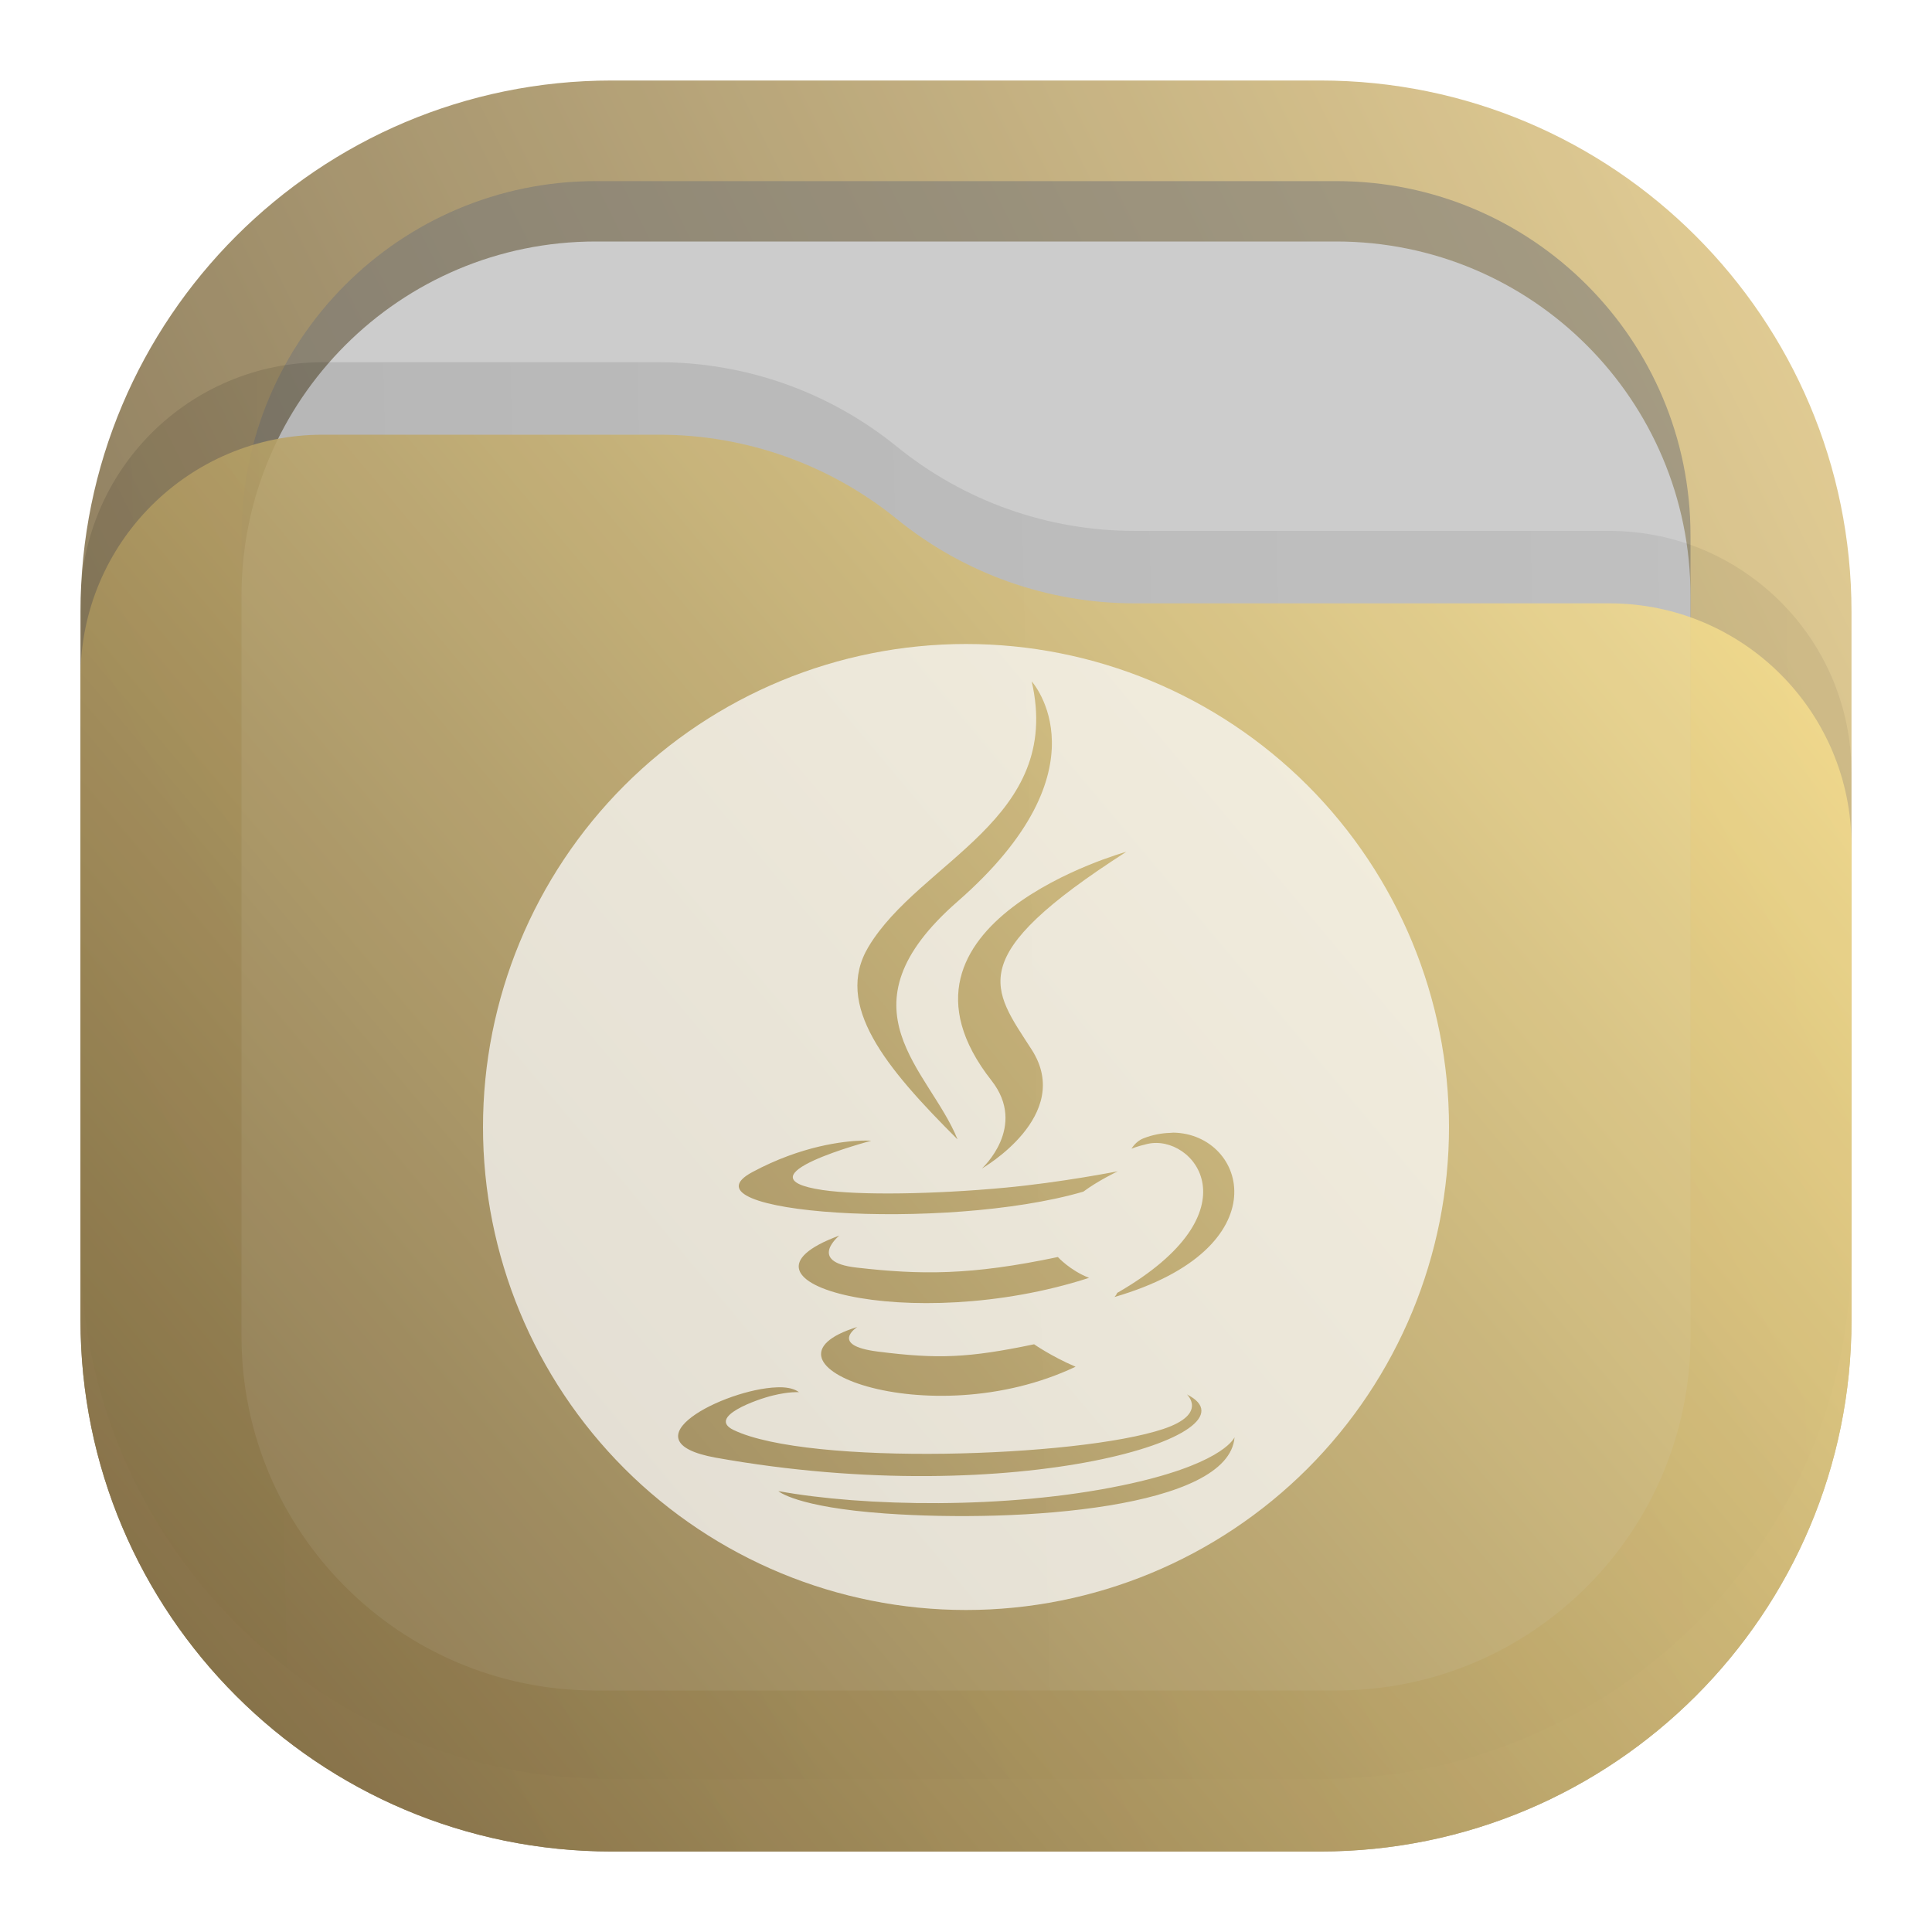
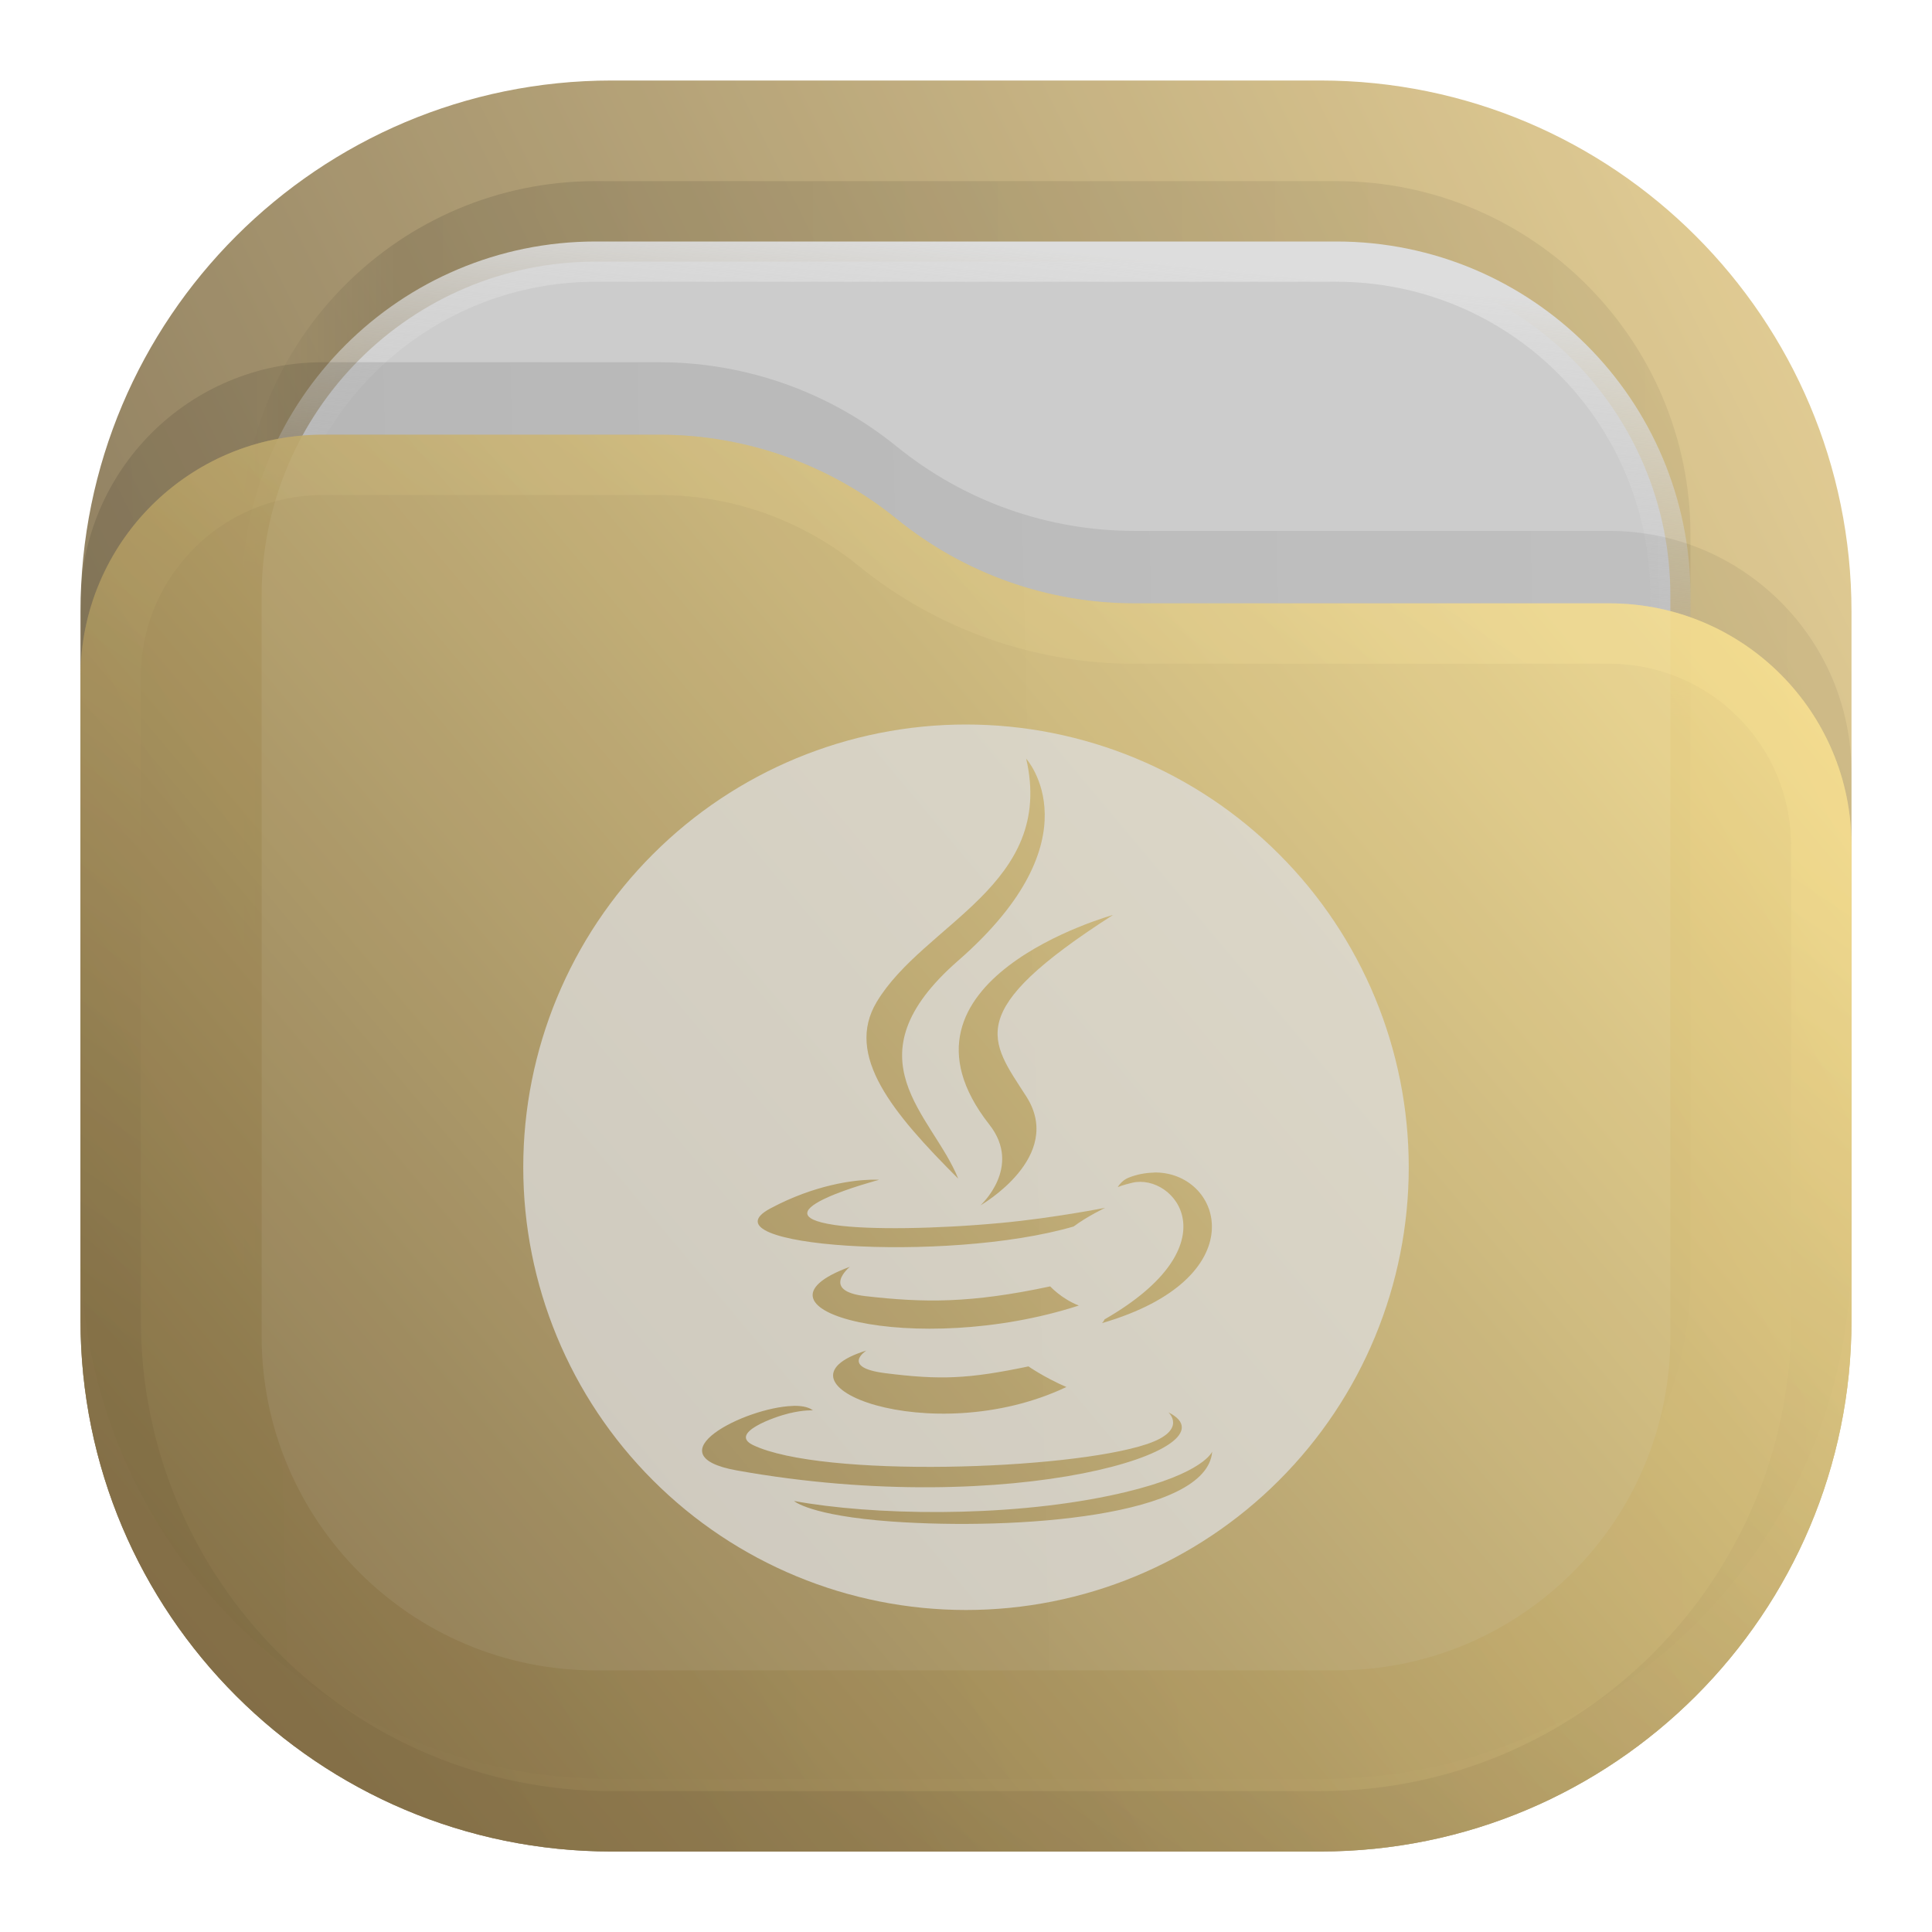
<svg xmlns="http://www.w3.org/2000/svg" width="24" height="24" viewBox="0 0 24 24" fill="none">
  <rect opacity="0.812" x="1" y="1" width="22" height="22" rx="6.6" fill="url(#paint0_linear_211_262)" />
-   <rect opacity="0.625" x="3" y="2.25" width="18" height="18" rx="4.4" fill="#777777" fill-opacity="0.875" />
-   <rect x="3" y="3" width="18" height="18" rx="4.4" fill="#CCCCCC" />
-   <path opacity="0.125" d="M1 7.508C1 5.847 2.347 4.5 4.008 4.5H8.19C9.265 4.5 10.307 4.87 11.141 5.548V5.548C11.975 6.225 13.016 6.595 14.091 6.595H19.992C21.653 6.595 23 7.942 23 9.603V15.5C23 19.145 20.045 22.1 16.4 22.1H7.6C3.955 22.1 1 19.145 1 15.5V7.508Z" fill="url(#paint1_linear_211_262)" fill-opacity="0.875" />
-   <path opacity="0.875" d="M1 8.408C1 6.747 2.347 5.4 4.008 5.4H8.19C9.265 5.4 10.307 5.77 11.141 6.448V6.448C11.975 7.125 13.016 7.495 14.091 7.495H19.992C21.653 7.495 23 8.842 23 10.503V16.4C23 20.045 20.045 23 16.4 23H7.6C3.955 23 1 20.045 1 16.4V8.408Z" fill="url(#paint2_linear_211_262)" />
-   <path opacity="0.75" d="M12 8C10.409 8 8.883 8.632 7.757 9.757C6.632 10.883 6 12.409 6 14C6 15.591 6.632 17.117 7.757 18.243C8.883 19.368 10.409 20 12 20C13.591 20 15.117 19.368 16.243 18.243C17.368 17.117 18 15.591 18 14C18 12.409 17.368 10.883 16.243 9.757C15.117 8.632 13.591 8 12 8ZM12.816 8.464C12.816 8.464 13.792 9.542 11.895 11.199C10.373 12.529 11.548 13.287 11.895 14.154C11.006 13.267 10.353 12.486 10.79 11.759C11.432 10.693 13.209 10.176 12.816 8.464ZM13.992 10.581C11.948 11.892 12.324 12.274 12.816 13.039C13.344 13.86 12.197 14.516 12.197 14.516C12.197 14.516 12.769 13.998 12.316 13.422C10.784 11.468 13.992 10.581 13.992 10.581ZM14.579 14.07C15.485 14.088 15.921 15.508 13.844 16.112C13.844 16.112 13.87 16.085 13.878 16.061C15.636 15.05 14.823 14.079 14.255 14.21C14.116 14.242 14.056 14.27 14.056 14.27C14.056 14.27 14.106 14.179 14.204 14.141C14.319 14.096 14.43 14.076 14.535 14.073C14.55 14.072 14.565 14.07 14.579 14.07ZM10.706 14.169C10.78 14.167 10.823 14.171 10.823 14.171C10.823 14.171 9.118 14.62 10.219 14.783C10.684 14.851 11.61 14.835 12.473 14.755C13.178 14.69 13.886 14.55 13.886 14.55C13.886 14.55 13.638 14.668 13.458 14.803C11.728 15.307 8.385 15.073 9.348 14.559C9.958 14.232 10.482 14.176 10.706 14.169ZM10.426 15.349C10.426 15.349 10.023 15.676 10.637 15.746C11.43 15.837 12.056 15.845 13.141 15.615C13.141 15.615 13.293 15.782 13.529 15.874C11.31 16.592 8.839 15.932 10.426 15.349ZM10.65 16.484C10.65 16.484 10.293 16.713 10.906 16.79C11.649 16.884 12.028 16.87 12.846 16.699C12.846 16.699 13.06 16.849 13.361 16.978C11.526 17.848 9.209 16.93 10.65 16.484ZM9.693 17.233C9.792 17.234 9.874 17.255 9.925 17.294C9.925 17.294 9.807 17.285 9.602 17.335C9.404 17.382 8.779 17.603 9.113 17.764C10.044 18.212 13.393 18.106 14.452 17.751C15.009 17.564 14.744 17.322 14.744 17.322C15.714 17.806 12.634 18.779 8.893 18.108C7.736 17.9 9.003 17.256 9.65 17.234C9.665 17.234 9.679 17.233 9.693 17.233ZM15.336 17.854C15.268 18.735 12.681 18.92 10.995 18.801C9.886 18.722 9.669 18.523 9.669 18.523C10.723 18.716 12.499 18.752 13.94 18.452C15.137 18.203 15.318 17.892 15.336 17.854Z" fill="#FAFAFA" />
+   <rect opacity="0.125" x="3" y="2.25" width="18" height="18" rx="4.4" fill="url(#paint1_linear_211_262)" fill-opacity="0.875" />
+   <rect x="3.25" y="3.25" width="17.5" height="17.5" rx="4.15" fill="#CCCCCC" stroke="url(#paint2_linear_211_262)" stroke-width="0.5" />
+   <path opacity="0.125" d="M1 7.508C1 5.847 2.347 4.5 4.008 4.5H8.19C9.265 4.5 10.307 4.87 11.141 5.548V5.548C11.975 6.225 13.016 6.595 14.091 6.595H19.992C21.653 6.595 23 7.942 23 9.603V15.5C23 19.145 20.045 22.1 16.4 22.1H7.6C3.955 22.1 1 19.145 1 15.5V7.508Z" fill="url(#paint3_linear_211_262)" fill-opacity="0.875" />
+   <g opacity="0.875">
+     <path d="M1 8.408C1 6.747 2.347 5.4 4.008 5.4H8.19C9.265 5.4 10.307 5.77 11.141 6.448V6.448C11.975 7.125 13.016 7.495 14.091 7.495H19.992C21.653 7.495 23 8.842 23 10.503V16.4C23 20.045 20.045 23 16.4 23H7.6C3.955 23 1 20.045 1 16.4V8.408Z" fill="url(#paint4_linear_211_262)" />
+     <path d="M22.625 10.503V16.4C22.625 19.838 19.838 22.625 16.4 22.625H7.6C4.162 22.625 1.375 19.838 1.375 16.4V8.408C1.375 6.954 2.554 5.775 4.008 5.775H8.19C9.179 5.775 10.137 6.115 10.904 6.739C11.805 7.471 12.93 7.87 14.091 7.87H19.992C21.446 7.87 22.625 9.049 22.625 10.503Z" stroke="url(#paint5_linear_211_262)" stroke-opacity="0.375" stroke-width="0.75" stroke-linejoin="round" />
+   </g>
+   <path opacity="0.75" d="M12 9C10.541 9 9.142 9.579 8.111 10.611C7.079 11.642 6.5 13.041 6.5 14.5C6.5 15.959 7.079 17.358 8.111 18.389C9.142 19.421 10.541 20 12 20C13.459 20 14.858 19.421 15.889 18.389C16.921 17.358 17.5 15.959 17.5 14.5C17.5 13.041 16.921 11.642 15.889 10.611C14.858 9.579 13.459 9 12 9ZM12.748 9.425C12.748 9.425 13.643 10.414 11.903 11.933C10.508 13.152 11.586 13.847 11.903 14.641C11.089 13.828 10.491 13.112 10.891 12.446C11.479 11.468 13.108 10.995 12.748 9.425ZM13.826 11.366C11.952 12.568 12.297 12.917 12.748 13.619C13.232 14.372 12.18 14.973 12.18 14.973C12.18 14.973 12.705 14.498 12.29 13.97C10.885 12.179 13.826 11.366 13.826 11.366ZM14.364 14.565C15.194 14.581 15.594 15.882 13.69 16.436C13.69 16.436 13.714 16.412 13.721 16.39C15.333 15.463 14.588 14.572 14.067 14.692C13.94 14.722 13.885 14.747 13.885 14.747C13.885 14.747 13.931 14.664 14.021 14.629C14.125 14.588 14.227 14.57 14.324 14.567C14.337 14.566 14.351 14.564 14.364 14.565ZM10.814 14.655C10.882 14.653 10.921 14.656 10.921 14.656C10.921 14.656 9.359 15.068 10.367 15.217C10.793 15.28 11.642 15.266 12.433 15.192C13.08 15.132 13.728 15.004 13.728 15.004C13.728 15.004 13.502 15.112 13.337 15.236C11.751 15.698 8.687 15.484 9.569 15.012C10.128 14.713 10.608 14.661 10.814 14.655ZM10.557 15.737C10.557 15.737 10.188 16.036 10.75 16.101C11.478 16.184 12.051 16.192 13.046 15.98C13.046 15.98 13.185 16.133 13.401 16.218C11.368 16.876 9.102 16.271 10.557 15.737ZM10.762 16.777C10.762 16.777 10.435 16.987 10.997 17.058C11.678 17.144 12.026 17.131 12.776 16.974C12.776 16.974 12.972 17.111 13.247 17.23C11.565 18.027 9.441 17.186 10.762 16.777ZM9.885 17.464C9.976 17.465 10.051 17.483 10.098 17.52C10.098 17.52 9.99 17.512 9.802 17.557C9.621 17.6 9.048 17.803 9.354 17.951C10.207 18.361 13.277 18.264 14.248 17.939C14.758 17.767 14.515 17.545 14.515 17.545C15.405 17.989 12.582 18.881 9.152 18.266C8.091 18.075 9.252 17.485 9.846 17.465C9.86 17.464 9.872 17.463 9.885 17.464ZM15.058 18.033C14.996 18.84 12.624 19.01 11.079 18.901C10.062 18.828 9.864 18.646 9.864 18.646C10.829 18.823 12.458 18.856 13.778 18.581C14.876 18.352 15.042 18.068 15.058 18.033Z" fill="#DDDDDD" />
  <defs>
    <linearGradient id="paint0_linear_211_262" x1="23" y1="1" x2="1" y2="12" gradientUnits="userSpaceOnUse">
      <stop stop-color="#E3C880" />
      <stop offset="1" stop-color="#6F5C38" />
    </linearGradient>
-     <linearGradient id="paint1_linear_211_262" x1="23" y1="9" x2="1.012" y2="9.521" gradientUnits="userSpaceOnUse">
+     <linearGradient id="paint1_linear_211_262" x1="21" y1="4" x2="3" y2="4" gradientUnits="userSpaceOnUse">
+       <stop stop-opacity="0.5" />
+       <stop offset="0.89" />
+       <stop offset="1" stop-opacity="0" />
+     </linearGradient>
+     <linearGradient id="paint2_linear_211_262" x1="12" y1="3" x2="11.5" y2="8" gradientUnits="userSpaceOnUse">
+       <stop stop-color="#DDDDDD" />
+       <stop offset="1" stop-color="#CCCCCC" stop-opacity="0" />
+     </linearGradient>
+     <linearGradient id="paint3_linear_211_262" x1="23" y1="9" x2="1.012" y2="9.521" gradientUnits="userSpaceOnUse">
      <stop stop-opacity="0.5" />
      <stop offset="1" />
    </linearGradient>
-     <linearGradient id="paint2_linear_211_262" x1="23" y1="5.4" x2="1.429" y2="23.512" gradientUnits="userSpaceOnUse">
+     <linearGradient id="paint4_linear_211_262" x1="23" y1="5.4" x2="1.429" y2="23.512" gradientUnits="userSpaceOnUse">
+       <stop stop-color="#FFE795" />
+       <stop offset="1" stop-color="#7A653E" />
+     </linearGradient>
+     <linearGradient id="paint5_linear_211_262" x1="15" y1="5.5" x2="5.5" y2="19.5" gradientUnits="userSpaceOnUse">
      <stop stop-color="#FFE795" />
      <stop offset="1" stop-color="#7A653E" />
    </linearGradient>
  </defs>
</svg>
